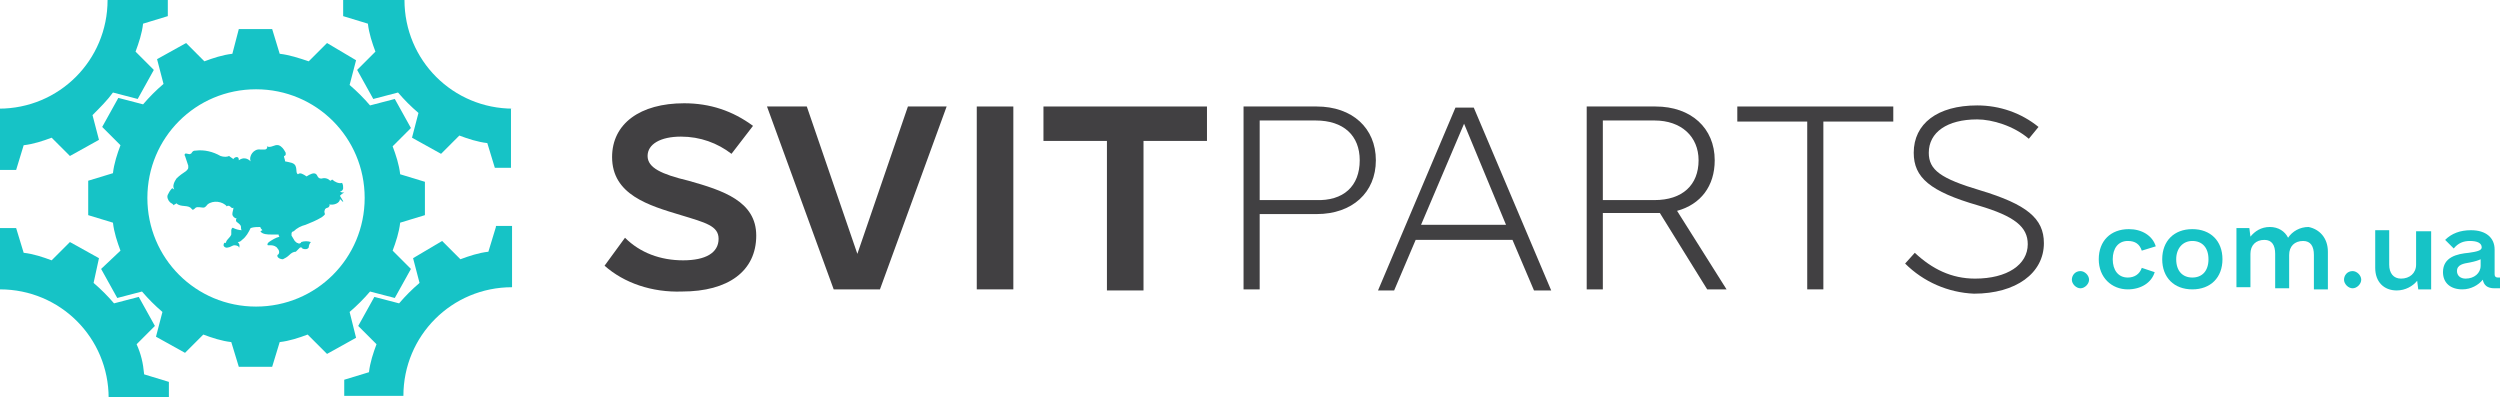
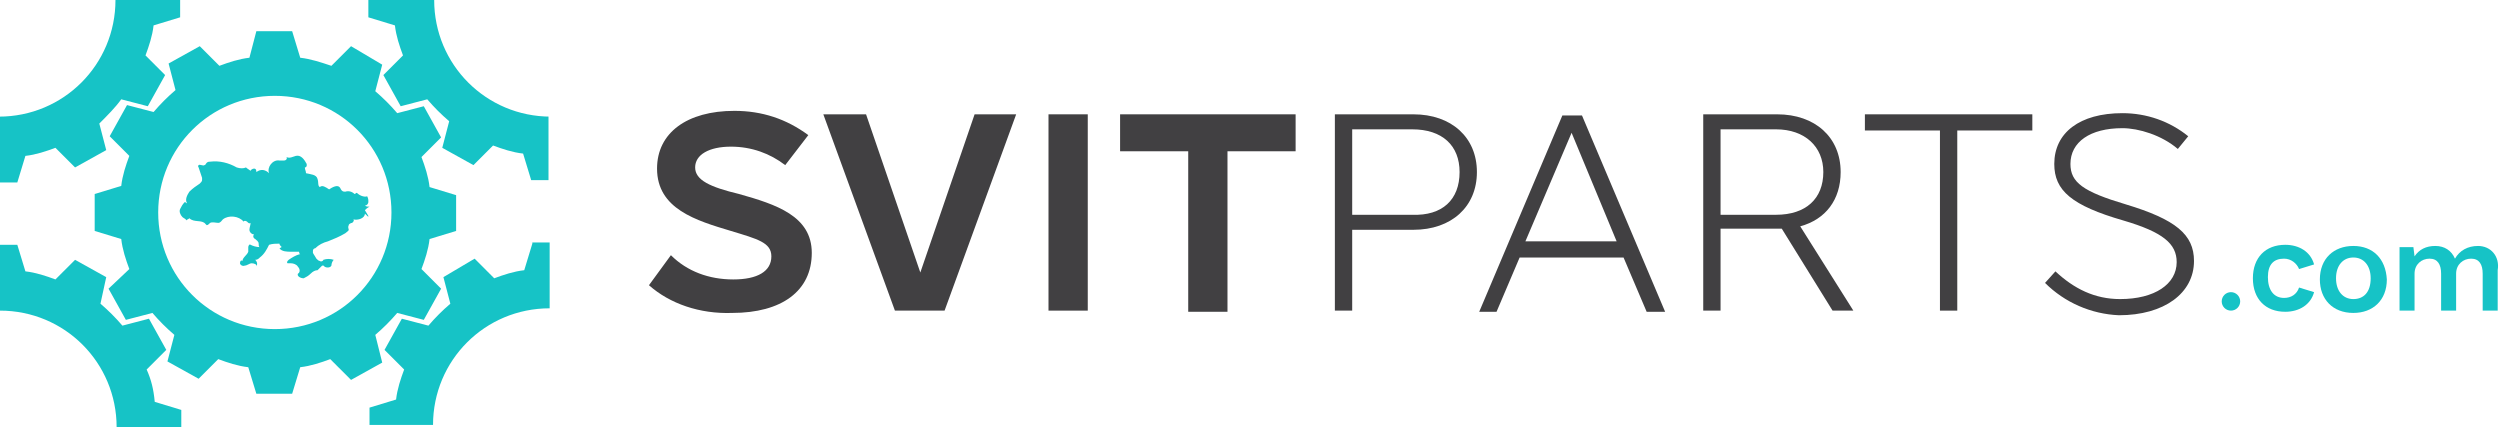
- <svg xmlns="http://www.w3.org/2000/svg" version="1.1" id="Слой_1" x="0px" y="0px" viewBox="0 0 232.4 36.9" style="enable-background:new 0 0 232.4 36.9;" xml:space="preserve">
+ <svg xmlns="http://www.w3.org/2000/svg" version="1.1" id="Слой_1" x="0px" y="0px" viewBox="0 0 216.5 36.9" style="enable-background:new 0 0 216.5 36.9;" xml:space="preserve">
  <style type="text/css">
	.st0{fill:#414042;}
	.st1{fill:#16C3C6;}
</style>
  <g>
    <g>
      <path class="st0" d="M56.2,24.7l1.9-2.6c1.4,1.4,3.3,2.1,5.4,2.1c2.1,0,3.3-0.7,3.3-2c0-1.2-1.2-1.5-3.5-2.2    c-3-0.9-6.4-1.9-6.4-5.4c0-3.1,2.6-5,6.7-5c2.4,0,4.5,0.7,6.4,2.1L68,14.3c-1.3-1-2.9-1.6-4.7-1.6c-1.9,0-3.1,0.7-3.1,1.8    c0,1.1,1.3,1.7,3.8,2.3c3.2,0.9,6.3,1.9,6.3,5.1c0,3.3-2.6,5.2-6.9,5.2C60.6,27.2,58,26.3,56.2,24.7z" />
      <path class="st0" d="M88,9.9l-6.2,17h-4.3l-6.2-17h3.7l4.7,13.7l4.7-13.7H88z" />
      <path class="st0" d="M90.8,9.9h3.4v17h-3.4V9.9z" />
      <path class="st0" d="M112.2,13.1h-5.9v13.9h-3.4V13.1h-5.9V9.9h15.2V13.1z" />
      <path class="st0" d="M127.9,14.9c0,3-2.2,5-5.5,5h-5.3v7h-1.5v-17h6.8C125.7,9.9,127.9,11.9,127.9,14.9z M126.4,14.9    c0-2.3-1.5-3.7-4.1-3.7h-5.2v7.4h5.2C124.9,18.7,126.4,17.3,126.4,14.9z" />
      <path class="st0" d="M140.6,22.3h-9l-2,4.7h-1.5l7.2-17h1.7l7.2,17h-1.6L140.6,22.3z M140,20.9l-3.9-9.4l-4,9.4H140z" />
      <path class="st0" d="M158.7,26.9l-4.4-7.1h-0.4H149v7.1h-1.5v-17h6.4c3.3,0,5.5,2,5.5,5c0,2.4-1.3,4.1-3.5,4.7l4.6,7.3H158.7z     M149,18.6h4.8c2.6,0,4.1-1.4,4.1-3.7c0-2.2-1.6-3.7-4.1-3.7H149V18.6z" />
      <path class="st0" d="M176,11.3h-6.5v15.6h-1.5V11.3h-6.5V9.9H176V11.3z" />
      <path class="st0" d="M177.1,24.5l0.9-1c1.6,1.5,3.4,2.4,5.6,2.4c3,0,4.9-1.3,4.9-3.2c0-1.6-1.2-2.6-4.6-3.6c-4.5-1.3-6-2.6-6-4.9    c0-2.7,2.2-4.4,5.9-4.4c2.1,0,4.1,0.7,5.7,2l-0.9,1.1c-1.4-1.2-3.4-1.8-4.8-1.8c-2.8,0-4.5,1.2-4.5,3.1c0,1.6,1.1,2.4,4.8,3.5    c4.3,1.3,5.9,2.6,5.9,4.9c0,2.8-2.6,4.7-6.5,4.7C181.1,27.2,178.8,26.2,177.1,24.5z" />
    </g>
    <g>
+       <circle class="st1" cx="193.2" cy="26.1" r="0.8" />
+       <path class="st1" d="M197.8,22.4c0.6,0,1.1,0.4,1.3,0.9l1.3-0.4c-0.3-1.1-1.3-1.7-2.5-1.7c-1.7,0-2.8,1.1-2.8,2.9s1.1,2.9,2.8,2.9    c1.2,0,2.2-0.6,2.5-1.7l-1.3-0.4c-0.2,0.6-0.7,0.9-1.3,0.9c-0.9,0-1.4-0.7-1.4-1.8S196.9,22.4,197.8,22.4z" />
+       <path class="st1" d="M203.8,21.3c-1.7,0-2.9,1.1-2.9,2.9c0,1.7,1.1,2.9,2.9,2.9c1.7,0,2.9-1.1,2.9-2.9    C206.6,22.4,205.5,21.3,203.8,21.3z M203.8,25.9c-0.9,0-1.5-0.7-1.5-1.8c0-1.1,0.6-1.8,1.5-1.8c0.9,0,1.5,0.7,1.5,1.8    C205.3,25.3,204.7,25.9,203.8,25.9z" />
+       <path class="st1" d="M214.6,21.3c-0.9,0-1.6,0.4-2,1.1c-0.3-0.7-0.9-1.1-1.7-1.1c-0.8,0-1.4,0.3-1.8,0.9l-0.1-0.8h-1.2v5.5h1.3    v-3.2c0-0.8,0.6-1.3,1.3-1.3c0.7,0,1,0.5,1,1.3v3.2h1.3v-3.2c0-0.8,0.6-1.3,1.3-1.3c0.7,0,1,0.5,1,1.3v3.2h1.3v-3.5    C216.5,22.2,215.7,21.3,214.6,21.3z" />
+     </g>
+     <g>
      <path class="st1" d="M30.4,32.9l2.7-1.5L32.5,29c0.7-0.6,1.3-1.2,1.9-1.9l2.3,0.6l1.5-2.7l-1.7-1.7c0.3-0.8,0.6-1.7,0.7-2.6    l2.3-0.7v-3.1l-2.3-0.7c-0.1-0.9-0.4-1.8-0.7-2.6l1.7-1.7l-1.5-2.7l-2.3,0.6c-0.6-0.7-1.2-1.3-1.9-1.9l0.6-2.3L30.4,4l-1.7,1.7    C27.8,5.4,26.9,5.1,26,5l-0.7-2.3h-3.1L21.6,5c-0.9,0.1-1.8,0.4-2.6,0.7L17.3,4l-2.7,1.5l0.6,2.3c-0.7,0.6-1.3,1.2-1.9,1.9    l-2.3-0.6l-1.5,2.7l1.7,1.7c-0.3,0.8-0.6,1.7-0.7,2.6l-2.3,0.7V20l2.3,0.7c0.1,0.9,0.4,1.8,0.7,2.6L9.4,25l1.5,2.7l2.3-0.6    c0.6,0.7,1.2,1.3,1.9,1.9l-0.6,2.3l2.7,1.5l1.7-1.7c0.8,0.3,1.7,0.6,2.6,0.7l0.7,2.3h3.1l0.7-2.3c0.9-0.1,1.8-0.4,2.6-0.7    L30.4,32.9z M23.8,28.5c-5.6,0-10.1-4.5-10.1-10.1c0-5.6,4.5-10.1,10.1-10.1c5.6,0,10.1,4.5,10.1,10.1    C33.9,24,29.4,28.5,23.8,28.5z" />
      <path class="st1" d="M47.7,10.1c-5.6,0-10.1-4.5-10.1-10.1h-2.3H34h-2.1v1.5l2.3,0.7c0.1,0.9,0.4,1.8,0.7,2.6l-1.7,1.7l1.5,2.7    l2.3-0.6c0.6,0.7,1.2,1.3,1.9,1.9l-0.6,2.3l2.7,1.5l1.7-1.7c0.8,0.3,1.7,0.6,2.6,0.7l0.7,2.3h1.5l0-2.1c0,0,0,0,0,0V10.1z" />
      <path class="st1" d="M12.7,32l1.7-1.7l-1.5-2.7l-2.3,0.6c-0.6-0.7-1.2-1.3-1.9-1.9L9.2,24l-2.7-1.5l-1.7,1.7    c-0.8-0.3-1.7-0.6-2.6-0.7l-0.7-2.3H0l0,2.1c0,0,0,0,0,0v3.6c5.6,0,10.1,4.5,10.1,10.1h2.3h1.2h2.1v-1.5l-2.3-0.7    C13.3,33.7,13.1,32.9,12.7,32z" />
      <path class="st1" d="M46.1,21.1l-0.7,2.3c-0.9,0.1-1.8,0.4-2.6,0.7l-1.7-1.7L38.4,24l0.6,2.3c-0.7,0.6-1.3,1.2-1.9,1.9l-2.3-0.6    l-1.5,2.7l1.7,1.7c-0.3,0.8-0.6,1.7-0.7,2.6l-2.3,0.7v1.5H34h1.2h2.3c0-5.6,4.5-10.1,10.1-10.1v-3.6c0,0,0,0,0,0l0-2.1H46.1z" />
      <path class="st1" d="M1.5,15.8l0.7-2.3c0.9-0.1,1.8-0.4,2.6-0.7l1.7,1.7l2.7-1.5l-0.6-2.3C9.3,10,10,9.3,10.5,8.6l2.3,0.6l1.5-2.7    l-1.7-1.7c0.3-0.8,0.6-1.7,0.7-2.6l2.3-0.7V0h-2.1h-1.2h-2.3c0,5.6-4.5,10.1-10.1,10.1v3.6c0,0,0,0,0,0l0,2.1H1.5z" />
      <path class="st1" d="M31.9,18.7c-0.1-0.2-0.2-0.3-0.3-0.5c0.1-0.1,0.2-0.2,0.4-0.3c-0.1,0-0.3,0-0.4-0.1c0.2,0,0.3-0.2,0.3-0.3    c0-0.2,0-0.3-0.1-0.5c-0.3,0.1-0.7-0.1-0.9-0.3c-0.1,0-0.1,0.1-0.2,0.1c-0.2-0.2-0.5-0.3-0.8-0.2c-0.1,0-0.2,0-0.3-0.1    c-0.1-0.1-0.1-0.2-0.2-0.3c-0.2-0.2-0.6,0-0.9,0.2c-0.3-0.2-0.6-0.4-0.8-0.2c-0.2-0.1-0.1-0.4-0.2-0.7c-0.1-0.4-0.6-0.4-1-0.5    c0-0.2-0.1-0.3-0.1-0.5c0.2,0,0.2-0.3,0.1-0.4c-0.1-0.2-0.3-0.5-0.6-0.6c-0.4-0.1-0.7,0.3-1.1,0.1c0.1,0.1,0,0.3-0.2,0.3    c-0.1,0-0.3,0-0.4,0c-0.6-0.1-1.1,0.6-0.9,1.1c-0.3-0.3-0.7-0.4-1.1-0.1c0-0.1,0-0.3-0.2-0.3c-0.1,0-0.3,0.1-0.3,0.2    c-0.1-0.1-0.3-0.2-0.4-0.3c-0.2,0.1-0.5,0.1-0.8,0c-0.7-0.4-1.5-0.6-2.3-0.5c-0.1,0-0.2,0-0.3,0.1c-0.1,0.1-0.1,0.2-0.2,0.2    c-0.1,0.1-0.4-0.1-0.5,0c-0.1,0.1,0,0.2,0,0.2c0.1,0.3,0.2,0.6,0.3,0.9c0,0.1,0,0.1,0,0.2c0,0.1-0.1,0.2-0.2,0.3    c-0.3,0.2-0.6,0.4-0.9,0.7c-0.2,0.3-0.4,0.7-0.2,1c-0.1,0-0.1-0.1-0.2-0.1c-0.2,0.2-0.3,0.4-0.4,0.6c-0.1,0.2,0,0.5,0.2,0.7    c0.1,0.1,0.4,0.2,0.3,0.3c0.1-0.1,0.2-0.1,0.3-0.2c0.4,0.4,1.1,0.1,1.4,0.5c0,0,0.1,0.1,0.1,0.1c0.1,0,0.2-0.1,0.3-0.2    c0.2-0.1,0.5,0,0.7,0c0.2,0,0.3-0.2,0.4-0.3c0.5-0.4,1.4-0.3,1.8,0.2c0-0.1,0.2-0.1,0.3,0c0.1,0.1,0.2,0.2,0.3,0.1    c0,0.2-0.1,0.4-0.1,0.6c0,0.2,0.2,0.4,0.4,0.4c-0.1,0.1-0.1,0.3,0.1,0.4c0.1,0.1,0.3,0.2,0.3,0.4c0,0.1,0,0.3,0.1,0.3    c-0.3,0-0.6-0.1-0.8-0.2c-0.1-0.1-0.2,0.1-0.2,0.2c0,0.1,0,0.2,0,0.4c-0.1,0.3-0.5,0.5-0.5,0.8c-0.1-0.1-0.2,0-0.2,0.1    c-0.1,0.2,0.2,0.4,0.4,0.3c0.2,0,0.4-0.2,0.6-0.2c0.2,0,0.5,0.1,0.4,0.3c0.1-0.2,0.1-0.4-0.1-0.6c0.2,0,0.3-0.1,0.4-0.2    c0.4-0.3,0.6-0.7,0.8-1.1c0.3-0.1,0.6-0.1,0.9-0.1c0,0.1,0.1,0.2,0.2,0.3c-0.1,0-0.1,0.1-0.2,0.1c0.2,0.3,0.7,0.3,1,0.3    c0.2,0,0.3,0,0.5,0c0,0,0.2,0,0.2,0c0,0,0,0.2,0.1,0.2c-0.4,0.1-0.7,0.3-1,0.5c-0.1,0.1-0.2,0.2-0.1,0.3c0,0,0.1,0,0.1,0    c0.1,0,0.1,0,0.2,0c0.2,0,0.5,0.1,0.6,0.3c0.2,0.2,0.2,0.5,0,0.6c-0.1,0.2,0.2,0.4,0.5,0.4c0.2-0.1,0.4-0.2,0.6-0.4    c0.2-0.2,0.4-0.3,0.6-0.3c0.1-0.1,0.2-0.2,0.3-0.3c0,0,0.1-0.1,0.1-0.1c0.1,0,0.2,0,0.2,0.1c0.2,0.1,0.5,0.1,0.6-0.1    c0-0.2,0.1-0.4,0.2-0.5c-0.3-0.1-0.6-0.1-0.9,0c0,0.1-0.2,0.2-0.3,0.1c-0.1,0-0.2-0.1-0.3-0.2c-0.1-0.2-0.2-0.3-0.3-0.5    c0-0.1,0-0.1,0-0.2c0-0.1,0.1-0.2,0.2-0.2c0.3-0.3,0.7-0.5,1.1-0.6c0.5-0.2,1-0.4,1.5-0.7c0.1-0.1,0.3-0.2,0.3-0.3    c0-0.1-0.1-0.2,0-0.4c0-0.1,0.2-0.2,0.3-0.2c0.1-0.1,0.2-0.2,0.1-0.3c0.4,0.1,1-0.1,1-0.5C31.9,18.8,31.9,18.8,31.9,18.7z" />
    </g>
-     <g>
-       <path class="st1" d="M193.4,25.2L193.4,25.2c0.4,0,0.8,0.4,0.8,0.8v0c0,0.4-0.4,0.8-0.8,0.8h0c-0.4,0-0.8-0.4-0.8-0.8v0    C192.6,25.6,192.9,25.2,193.4,25.2z" />
-       <path class="st1" d="M195.1,24.1c0-1.7,1.1-2.8,2.8-2.8c1.2,0,2.2,0.6,2.5,1.6l-1.3,0.4c-0.2-0.6-0.6-0.9-1.3-0.9    c-0.9,0-1.4,0.7-1.4,1.7s0.5,1.7,1.4,1.7c0.6,0,1.1-0.3,1.3-0.9l1.2,0.4c-0.3,1-1.3,1.6-2.5,1.6C196.3,26.9,195.1,25.8,195.1,24.1    z" />
-       <path class="st1" d="M201,24.1c0-1.7,1.1-2.8,2.8-2.8c1.7,0,2.8,1.1,2.8,2.8c0,1.7-1.1,2.8-2.8,2.8C202.1,26.9,201,25.8,201,24.1z     M205.3,24.1c0-1.1-0.6-1.7-1.5-1.7s-1.5,0.7-1.5,1.7c0,1.1,0.6,1.7,1.5,1.7S205.3,25.2,205.3,24.1z" />
-       <path class="st1" d="M216.4,23.4v3.5h-1.3v-3.2c0-0.8-0.3-1.3-1-1.3c-0.8,0-1.3,0.5-1.3,1.3v3.1h-1.3v-3.2c0-0.8-0.3-1.3-1-1.3    c-0.8,0-1.3,0.5-1.3,1.3v3.1h-1.3v-5.5h1.2l0.1,0.8c0.4-0.5,1-0.9,1.8-0.9s1.4,0.4,1.7,1c0.4-0.6,1.1-1,1.9-1    C215.6,21.3,216.4,22.1,216.4,23.4z" />
-       <path class="st1" d="M218.7,25.2L218.7,25.2c0.4,0,0.8,0.4,0.8,0.8v0c0,0.4-0.4,0.8-0.8,0.8h0c-0.4,0-0.8-0.4-0.8-0.8v0    C217.9,25.6,218.2,25.2,218.7,25.2z" />
-       <path class="st1" d="M226,21.4v5.5h-1.2l-0.1-0.8c-0.4,0.5-1.1,0.9-1.9,0.9c-1.2,0-2-0.8-2-2.1v-3.5h1.3v3.2    c0,0.8,0.4,1.3,1.1,1.3c0.8,0,1.4-0.5,1.4-1.3v-3.1H226z" />
-       <path class="st1" d="M232.4,25.7v1.1c-0.1,0-0.2,0-0.5,0c-0.7,0-1-0.3-1.1-0.8c-0.4,0.5-1.1,0.9-1.9,0.9c-1.1,0-1.8-0.6-1.8-1.6    c0-1.4,1.3-1.7,2.4-1.8c0.7-0.1,1.2-0.2,1.2-0.5c0-0.4-0.4-0.6-1.1-0.6c-0.6,0-1.1,0.2-1.5,0.7l-0.8-0.8c0.6-0.6,1.4-0.9,2.4-0.9    c1.4,0,2.2,0.7,2.2,1.8v2.3c0,0.2,0.1,0.3,0.3,0.3H232.4z M230.6,24.7v-0.6c-0.2,0.1-0.5,0.2-1,0.3c-0.6,0.1-1.2,0.2-1.2,0.8    c0,0.4,0.3,0.7,0.8,0.7C230,25.9,230.6,25.4,230.6,24.7z" />
-     </g>
  </g>
</svg>
